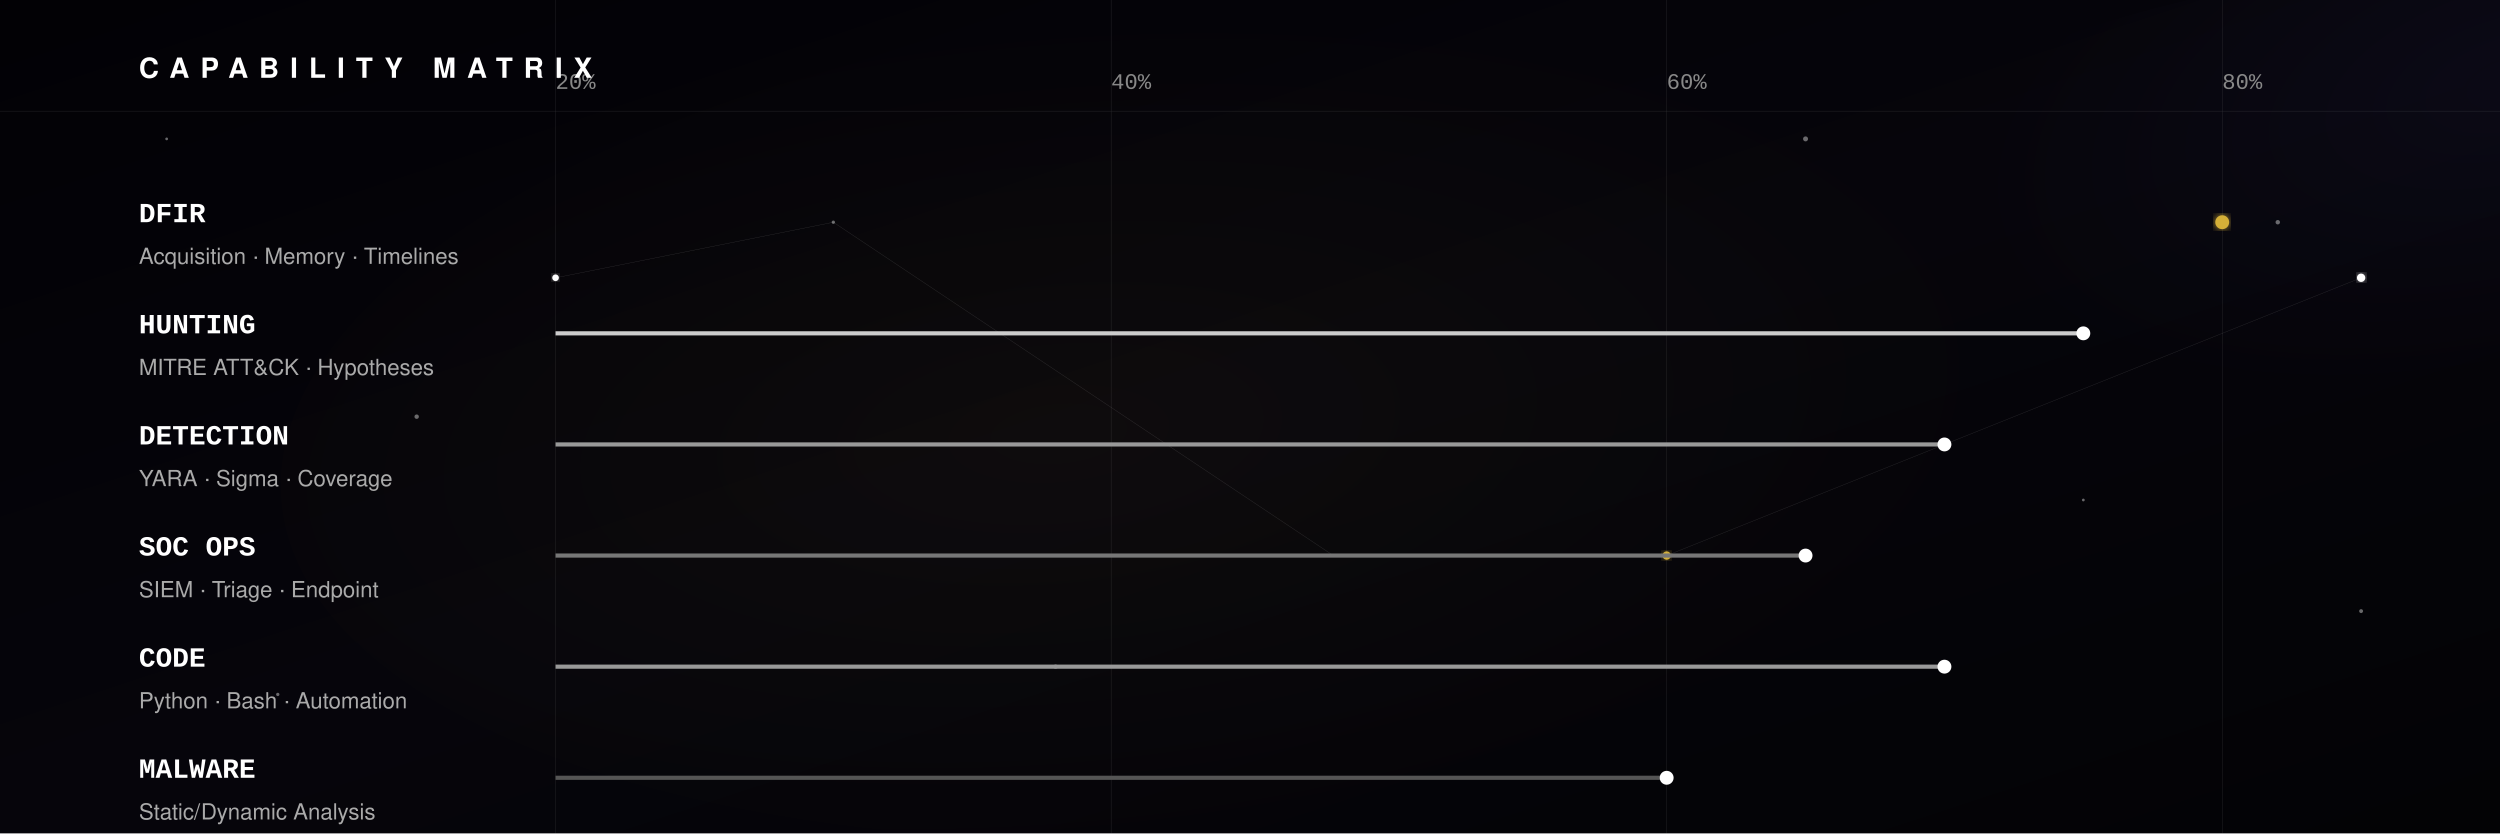
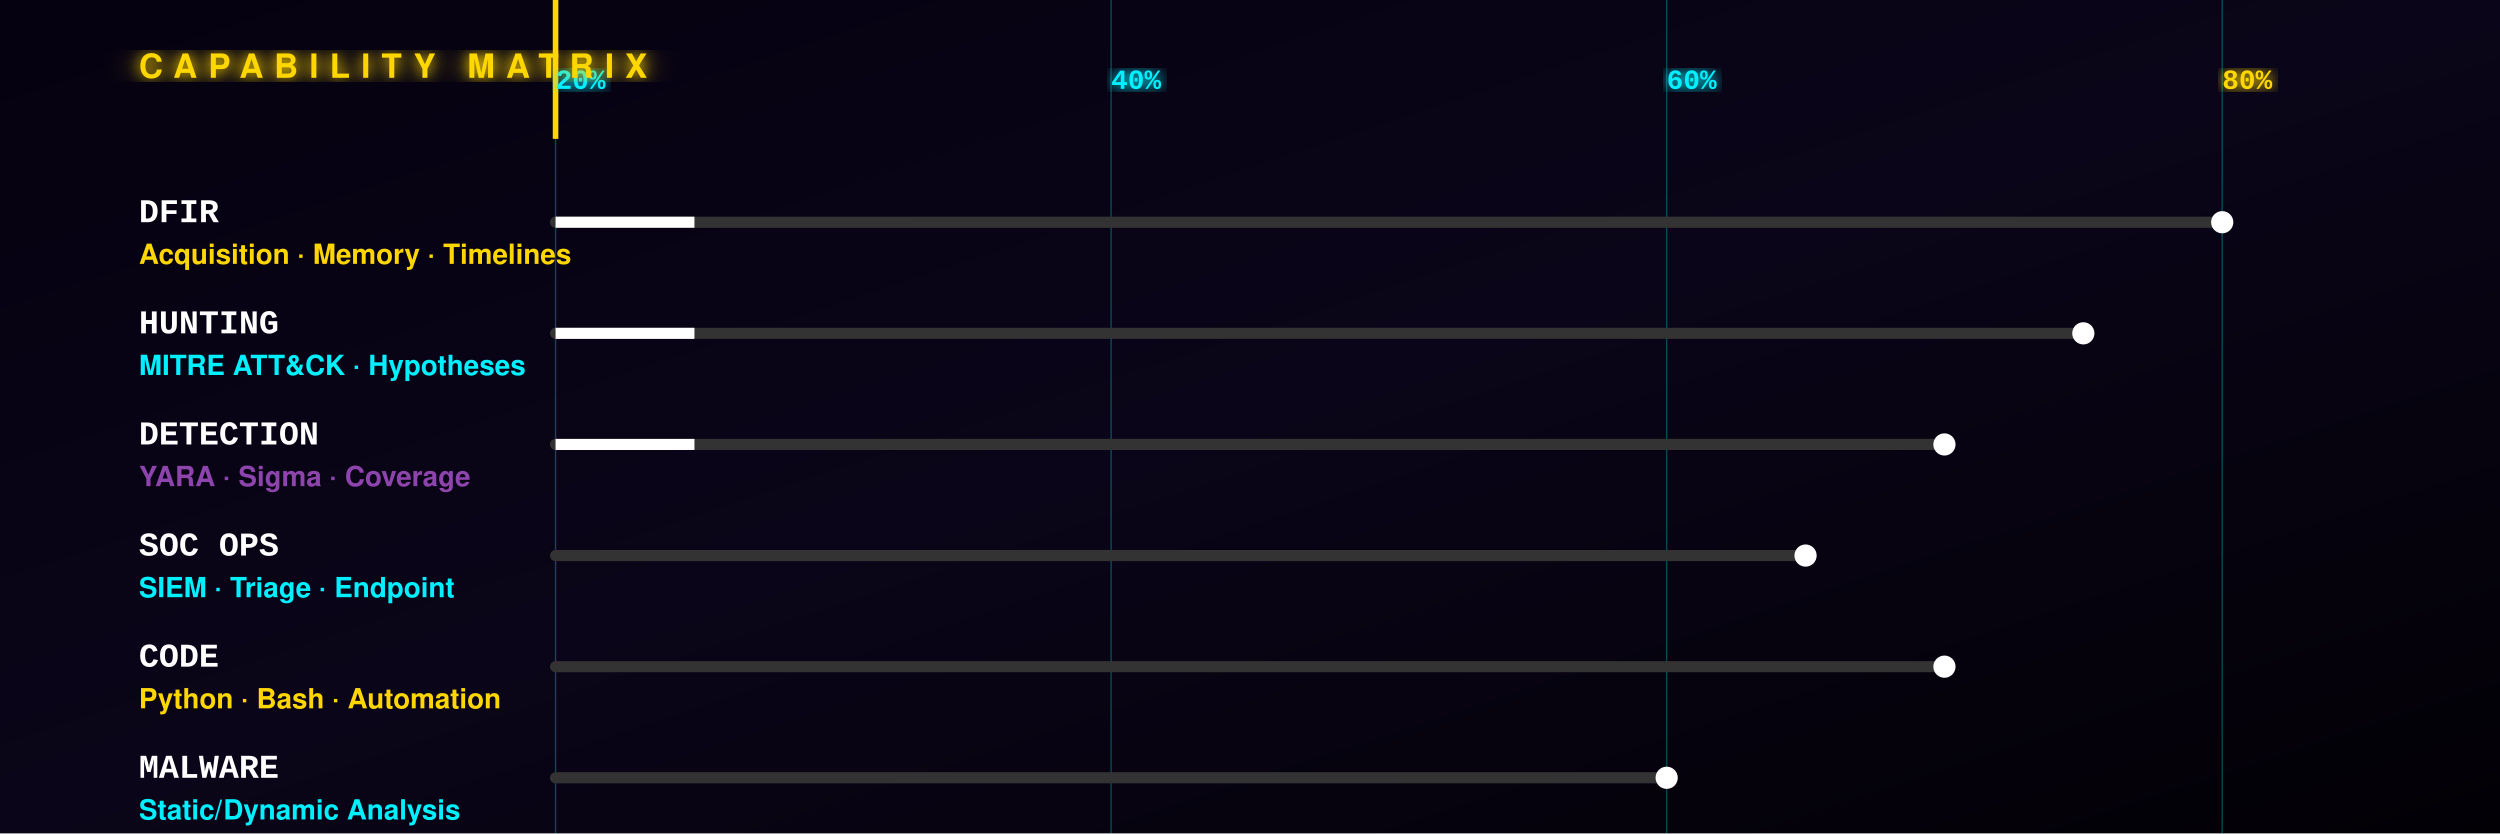
<svg xmlns="http://www.w3.org/2000/svg" viewBox="0 0 900 300">
  <defs>
    <linearGradient id="bg" x1="0%" y1="0%" x2="100%" y2="100%">
-       <stop offset="0%" stop-color="#020105" />
-       <stop offset="50%" stop-color="#06050b" />
-       <stop offset="100%" stop-color="#030305" />
+       <stop offset="0%" stop-color="#050110" />
+       <stop offset="50%" stop-color="#0a0518" />
+       <stop offset="100%" stop-color="#020005" />
    </linearGradient>
-     <radialGradient id="dust1" cx="40%" cy="50%" r="50%">
-       <stop offset="0%" stop-color="#d4af37" stop-opacity="0.04" />
-       <stop offset="100%" stop-color="#d4af37" stop-opacity="0" />
-     </radialGradient>
-     <radialGradient id="dust2" cx="80%" cy="30%" r="50%">
-       <stop offset="0%" stop-color="#6c5ce7" stop-opacity="0.05" />
-       <stop offset="100%" stop-color="#6c5ce7" stop-opacity="0" />
-     </radialGradient>
-     <linearGradient id="gold" x1="0%" y1="0%" x2="100%" y2="100%">
-       <stop offset="0%" stop-color="#b89b5e" />
-       <stop offset="50%" stop-color="#d4af37" />
-       <stop offset="100%" stop-color="#8a733f" />
-     </linearGradient>
-     <filter id="starGlow">
-       <feGaussianBlur stdDeviation="1.5" result="blur" />
+     <filter id="hyperGlow">
+       <feGaussianBlur stdDeviation="2.5" result="blur1" />
+       <feGaussianBlur stdDeviation="5" result="blur2" />
      <feMerge>
-         <feMergeNode in="blur" />
+         <feMergeNode in="blur2" />
+         <feMergeNode in="blur1" />
        <feMergeNode in="SourceGraphic" />
      </feMerge>
    </filter>
  </defs>
  <style>
-     @keyframes fadeRight { 0% { opacity: 0; transform: translateX(-10px); } 100% { opacity: 1; transform: translateX(0); } }
-     @keyframes expandLine { 0% { stroke-dashoffset: 1000; } 100% { stroke-dashoffset: 0; } }
-     @keyframes twinkle { 0%, 100% { opacity: 0.2; } 50% { opacity: 1; } }
-     @keyframes driftStars { 0% { transform: translateX(0) translateY(0); } 100% { transform: translateX(-10px) translateY(-5px); } }
+     @keyframes energyBeam { 0% { stroke-dashoffset: 1000; } 100% { stroke-dashoffset: 0; } }
+     @keyframes pulseNode { 0%, 100% { r: 4; filter: drop-shadow(0 0 10px #00f0ff); } 50% { r: 6; filter: drop-shadow(0 0 20px #00f0ff); } }
+     @keyframes pulseNodeGold { 0%, 100% { r: 4; filter: drop-shadow(0 0 10px #ffd700); } 50% { r: 6; filter: drop-shadow(0 0 20px #ffd700); } }
+     
+     .beam-cyan { stroke-dasharray: 50 1000; animation: energyBeam 1.5s cubic-bezier(0.4, 0, 0.2, 1) infinite; }
+     .beam-gold { stroke-dasharray: 50 1000; animation: energyBeam 1.5s cubic-bezier(0.4, 0, 0.2, 1) infinite 0.3s; }
+     .beam-purple { stroke-dasharray: 50 1000; animation: energyBeam 1.5s cubic-bezier(0.4, 0, 0.2, 1) infinite 0.6s; }

-     .f1 { animation: fadeRight 0.8s cubic-bezier(0.1, 0.8, 0.2, 1) 0.3s both; }
-     .f2 { animation: fadeRight 0.8s cubic-bezier(0.1, 0.8, 0.2, 1) 0.45s both; }
-     .f3 { animation: fadeRight 0.8s cubic-bezier(0.1, 0.8, 0.2, 1) 0.6s both; }
-     .f4 { animation: fadeRight 0.8s cubic-bezier(0.1, 0.8, 0.2, 1) 0.75s both; }
-     .f5 { animation: fadeRight 0.8s cubic-bezier(0.1, 0.8, 0.2, 1) 0.9s both; }
-     .f6 { animation: fadeRight 0.8s cubic-bezier(0.1, 0.8, 0.2, 1) 1.05s both; }
-     
-     .chart-line { stroke-dasharray: 1000; animation: expandLine 2s cubic-bezier(0.1, 0.8, 0.2, 1) 0.5s both; }
-     .tw { animation: twinkle 4s ease-in-out infinite; }
-     .tw2 { animation: twinkle 5s ease-in-out infinite 1s; }
-     .star-drift { animation: driftStars 60s linear infinite alternate; }
+     .node-cyan { animation: pulseNode 1s infinite; }
+     .node-gold { animation: pulseNodeGold 1s infinite 0.5s; }

    .font-sans { font-family: -apple-system, BlinkMacSystemFont, "Segoe UI", Helvetica, Arial, sans-serif; }
    .font-mono { font-family: "SFMono-Regular", Consolas, "Liberation Mono", Menlo, monospace; }
  </style>
  <rect width="900" height="300" fill="url(#bg)" />
-   <ellipse cx="450" cy="150" rx="350" ry="150" fill="url(#dust1)" transform="rotate(-5 450 150)" />
-   <ellipse cx="800" cy="100" rx="200" ry="100" fill="url(#dust2)" transform="rotate(-15 800 100)" />
-   <g class="star-drift">
-     <g fill="#ffffff" opacity="0.4">
-       <circle cx="60" cy="50" r="0.5" />
-       <circle cx="150" cy="150" r="0.8" />
-       <circle cx="300" cy="80" r="0.6" />
-       <circle cx="480" cy="200" r="0.5" />
-       <circle cx="650" cy="50" r="0.9" />
-       <circle cx="850" cy="220" r="0.7" />
-       <circle cx="750" cy="180" r="0.5" />
-       <circle cx="380" cy="240" r="0.8" />
-       <circle cx="100" cy="250" r="0.6" />
-       <circle cx="550" cy="120" r="0.5" />
-       <circle cx="820" cy="80" r="0.8" />
-       <circle cx="950" cy="180" r="0.6" />
-     </g>
-     <circle cx="200" cy="100" r="1.2" fill="#ffffff" class="tw" filter="url(#starGlow)" />
-     <circle cx="600" cy="200" r="1.5" fill="#d4af37" class="tw2" filter="url(#starGlow)" />
-     <circle cx="850" cy="100" r="1.5" fill="#ffffff" class="tw" filter="url(#starGlow)" />
-   </g>
-   <g stroke="#ffffff" stroke-width="0.1" opacity="0.2">
-     <line x1="200" y1="100" x2="300" y2="80" />
-     <line x1="300" y1="80" x2="480" y2="200" />
-     <line x1="480" y1="200" x2="600" y2="200" />
-     <line x1="600" y1="200" x2="850" y2="100" />
-   </g>
-   <g stroke="#ffffff" stroke-width="0.1" opacity="0.2">
+   <g stroke="#00f0ff" stroke-width="0.5" opacity="0.3">
    <line x1="200" y1="0" x2="200" y2="300" />
    <line x1="400" y1="0" x2="400" y2="300" />
    <line x1="600" y1="0" x2="600" y2="300" />
    <line x1="800" y1="0" x2="800" y2="300" />
-     <line x1="0" y1="40" x2="900" y2="40" />
  </g>
-   <text x="200" y="32" class="font-mono" font-size="8" fill="#888888">20%</text>
-   <text x="400" y="32" class="font-mono" font-size="8" fill="#888888">40%</text>
-   <text x="600" y="32" class="font-mono" font-size="8" fill="#888888">60%</text>
-   <text x="800" y="32" class="font-mono" font-size="8" fill="#888888">80%</text>
-   <text x="50" y="28" class="font-sans" font-weight="600" font-size="10" fill="#ffffff" letter-spacing="4">
+   <line x1="200" y1="0" x2="200" y2="300" stroke="#ffd700" stroke-width="2" class="beam-gold" />
+   <text x="200" y="32" class="font-mono" font-size="10" font-weight="bold" fill="#00f0ff" filter="url(#hyperGlow)">20%</text>
+   <text x="400" y="32" class="font-mono" font-size="10" font-weight="bold" fill="#00f0ff" filter="url(#hyperGlow)">40%</text>
+   <text x="600" y="32" class="font-mono" font-size="10" font-weight="bold" fill="#00f0ff" filter="url(#hyperGlow)">60%</text>
+   <text x="800" y="32" class="font-mono" font-size="10" font-weight="bold" fill="#ffd700" filter="url(#hyperGlow)">80%</text>
+   <text x="50" y="28" class="font-sans" font-weight="900" font-size="12" fill="#ffd700" letter-spacing="4" filter="url(#hyperGlow)">
    CAPABILITY MATRIX
  </text>
-   <line x1="50" y1="40" x2="160" y2="40" stroke="url(#gold)" stroke-width="0.5" />
-   <g class="f1">
-     <text x="50" y="80" class="font-mono" font-size="10" font-weight="bold" fill="#ffffff">DFIR</text>
-     <text x="50" y="95" class="font-sans" font-size="8" fill="#aaaaaa">Acquisition · Memory · Timelines</text>
-     <line x1="200" y1="80" x2="800" y2="80" stroke="url(#gold)" stroke-width="1.5" class="chart-line" />
-     <circle cx="800" cy="80" r="2.5" fill="#d4af37" filter="url(#starGlow)" />
-   </g>
-   <g class="f2">
-     <text x="50" y="120" class="font-mono" font-size="10" font-weight="bold" fill="#ffffff">HUNTING</text>
-     <text x="50" y="135" class="font-sans" font-size="8" fill="#aaaaaa">MITRE ATT&amp;CK · Hypotheses</text>
-     <line x1="200" y1="120" x2="750" y2="120" stroke="#cccccc" stroke-width="1.5" class="chart-line" />
-     <circle cx="750" cy="120" r="2.5" fill="#ffffff" />
-   </g>
-   <g class="f3">
-     <text x="50" y="160" class="font-mono" font-size="10" font-weight="bold" fill="#ffffff">DETECTION</text>
-     <text x="50" y="175" class="font-sans" font-size="8" fill="#aaaaaa">YARA · Sigma · Coverage</text>
-     <line x1="200" y1="160" x2="700" y2="160" stroke="#999999" stroke-width="1.5" class="chart-line" />
-     <circle cx="700" cy="160" r="2.5" fill="#ffffff" />
-   </g>
-   <g class="f4">
-     <text x="50" y="200" class="font-mono" font-size="10" font-weight="bold" fill="#ffffff">SOC OPS</text>
-     <text x="50" y="215" class="font-sans" font-size="8" fill="#aaaaaa">SIEM · Triage · Endpoint</text>
-     <line x1="200" y1="200" x2="650" y2="200" stroke="#777777" stroke-width="1.5" class="chart-line" />
-     <circle cx="650" cy="200" r="2.5" fill="#ffffff" />
-   </g>
-   <g class="f5">
-     <text x="50" y="240" class="font-mono" font-size="10" font-weight="bold" fill="#ffffff">CODE</text>
-     <text x="50" y="255" class="font-sans" font-size="8" fill="#aaaaaa">Python · Bash · Automation</text>
-     <line x1="200" y1="240" x2="700" y2="240" stroke="#999999" stroke-width="1.5" class="chart-line" />
-     <circle cx="700" cy="240" r="2.5" fill="#ffffff" />
-   </g>
-   <g class="f6">
-     <text x="50" y="280" class="font-mono" font-size="10" font-weight="bold" fill="#ffffff">MALWARE</text>
-     <text x="50" y="295" class="font-sans" font-size="8" fill="#aaaaaa">Static/Dynamic Analysis</text>
-     <line x1="200" y1="280" x2="600" y2="280" stroke="#555555" stroke-width="1.5" class="chart-line" />
-     <circle cx="600" cy="280" r="2.5" fill="#ffffff" />
-   </g>
+   <line x1="50" y1="40" x2="200" y2="40" stroke="#00f0ff" stroke-width="3" filter="url(#hyperGlow)" />
+   <text x="50" y="80" class="font-mono" font-size="12" font-weight="bold" fill="#ffffff">DFIR</text>
+   <text x="50" y="95" class="font-sans" font-size="10" font-weight="bold" fill="#ffd700">Acquisition · Memory · Timelines</text>
+   <line x1="200" y1="80" x2="800" y2="80" stroke="#333" stroke-width="4" stroke-linecap="round" />
+   <line x1="200" y1="80" x2="800" y2="80" stroke="#ffd700" stroke-width="4" stroke-linecap="round" filter="url(#hyperGlow)" />
+   <line x1="200" y1="80" x2="800" y2="80" stroke="#ffffff" stroke-width="4" class="beam-gold" />
+   <circle cx="800" cy="80" r="4" fill="#ffffff" class="node-gold" />
+   <text x="50" y="120" class="font-mono" font-size="12" font-weight="bold" fill="#ffffff">HUNTING</text>
+   <text x="50" y="135" class="font-sans" font-size="10" font-weight="bold" fill="#00f0ff">MITRE ATT&amp;CK · Hypotheses</text>
+   <line x1="200" y1="120" x2="750" y2="120" stroke="#333" stroke-width="4" stroke-linecap="round" />
+   <line x1="200" y1="120" x2="750" y2="120" stroke="#00f0ff" stroke-width="4" stroke-linecap="round" filter="url(#hyperGlow)" />
+   <line x1="200" y1="120" x2="750" y2="120" stroke="#ffffff" stroke-width="4" class="beam-cyan" />
+   <circle cx="750" cy="120" r="4" fill="#ffffff" class="node-cyan" />
+   <text x="50" y="160" class="font-mono" font-size="12" font-weight="bold" fill="#ffffff">DETECTION</text>
+   <text x="50" y="175" class="font-sans" font-size="10" font-weight="bold" fill="#8e44ad">YARA · Sigma · Coverage</text>
+   <line x1="200" y1="160" x2="700" y2="160" stroke="#333" stroke-width="4" stroke-linecap="round" />
+   <line x1="200" y1="160" x2="700" y2="160" stroke="#8e44ad" stroke-width="4" stroke-linecap="round" filter="url(#hyperGlow)" />
+   <line x1="200" y1="160" x2="700" y2="160" stroke="#ffffff" stroke-width="4" class="beam-purple" />
+   <circle cx="700" cy="160" r="4" fill="#ffffff" class="node-cyan" />
+   <text x="50" y="200" class="font-mono" font-size="12" font-weight="bold" fill="#ffffff">SOC OPS</text>
+   <text x="50" y="215" class="font-sans" font-size="10" font-weight="bold" fill="#00f0ff">SIEM · Triage · Endpoint</text>
+   <line x1="200" y1="200" x2="650" y2="200" stroke="#333" stroke-width="4" stroke-linecap="round" />
+   <line x1="200" y1="200" x2="650" y2="200" stroke="#00f0ff" stroke-width="4" stroke-linecap="round" filter="url(#hyperGlow)" />
+   <circle cx="650" cy="200" r="4" fill="#ffffff" class="node-cyan" />
+   <text x="50" y="240" class="font-mono" font-size="12" font-weight="bold" fill="#ffffff">CODE</text>
+   <text x="50" y="255" class="font-sans" font-size="10" font-weight="bold" fill="#ffd700">Python · Bash · Automation</text>
+   <line x1="200" y1="240" x2="700" y2="240" stroke="#333" stroke-width="4" stroke-linecap="round" />
+   <line x1="200" y1="240" x2="700" y2="240" stroke="#ffd700" stroke-width="4" stroke-linecap="round" filter="url(#hyperGlow)" />
+   <circle cx="700" cy="240" r="4" fill="#ffffff" class="node-gold" />
+   <text x="50" y="280" class="font-mono" font-size="12" font-weight="bold" fill="#ffffff">MALWARE</text>
+   <text x="50" y="295" class="font-sans" font-size="10" font-weight="bold" fill="#00f0ff">Static/Dynamic Analysis</text>
+   <line x1="200" y1="280" x2="600" y2="280" stroke="#333" stroke-width="4" stroke-linecap="round" />
+   <line x1="200" y1="280" x2="600" y2="280" stroke="#00f0ff" stroke-width="4" stroke-linecap="round" filter="url(#hyperGlow)" />
+   <circle cx="600" cy="280" r="4" fill="#ffffff" class="node-cyan" />
</svg>
